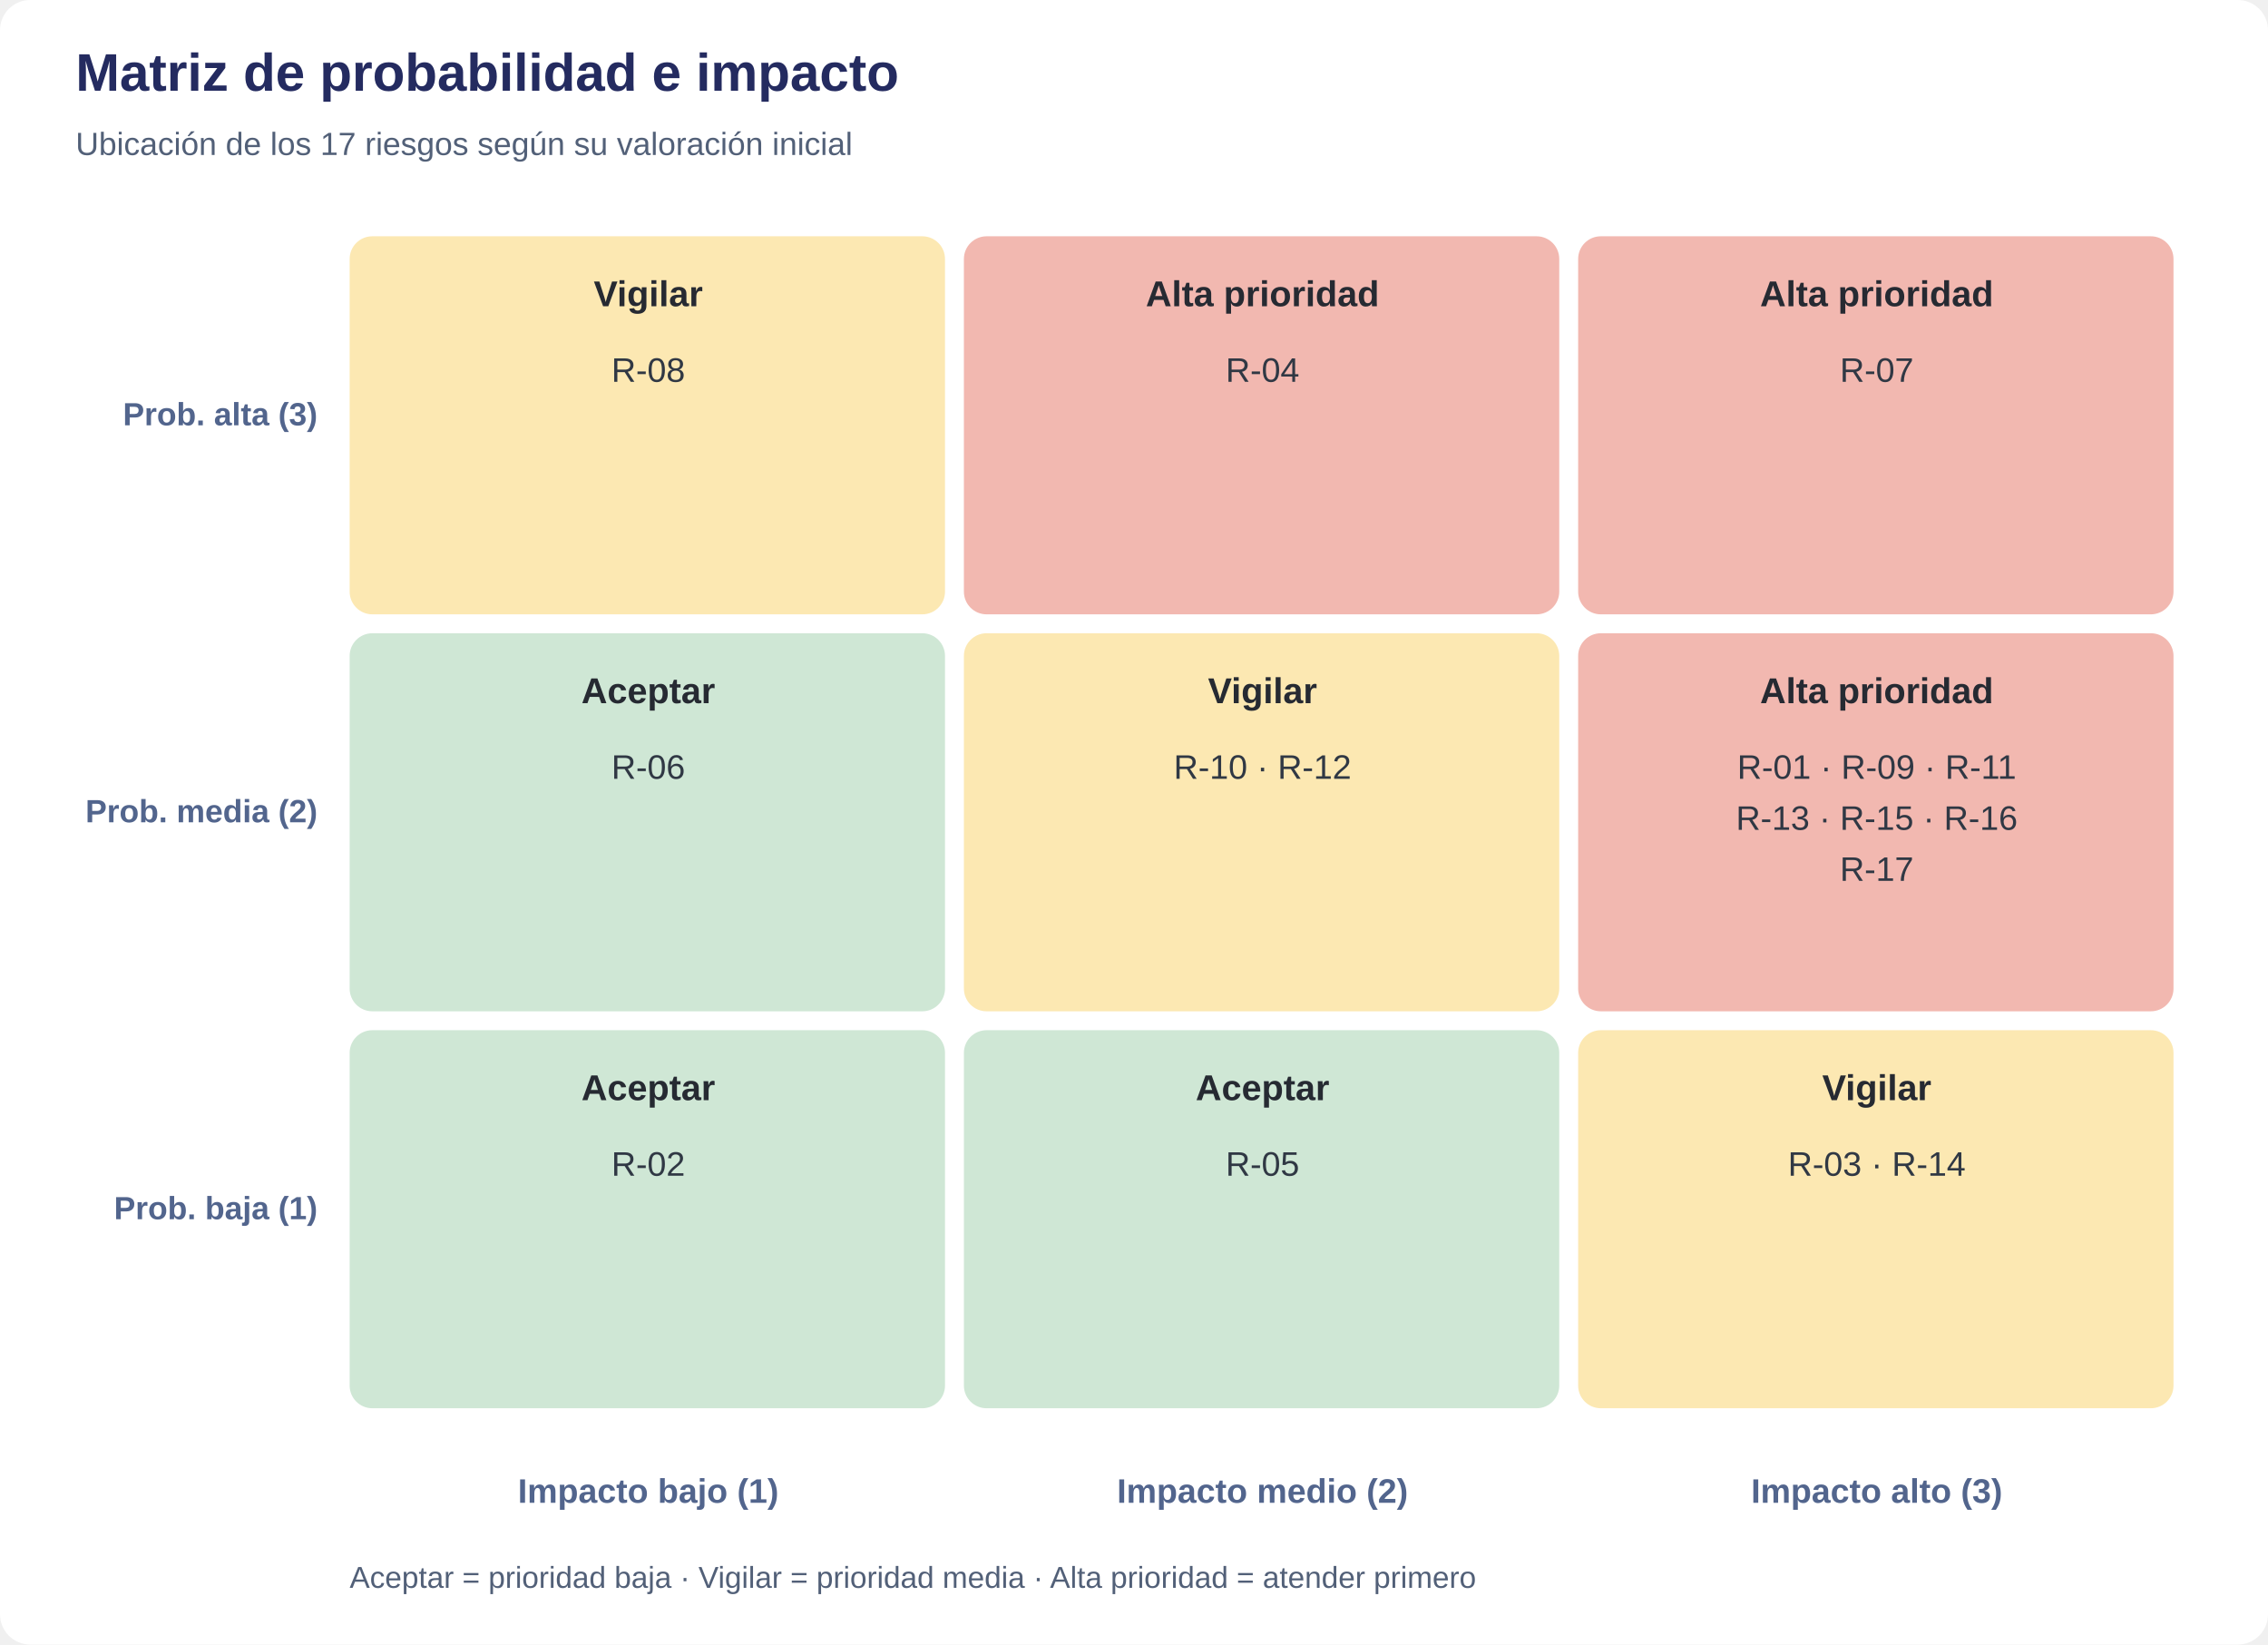
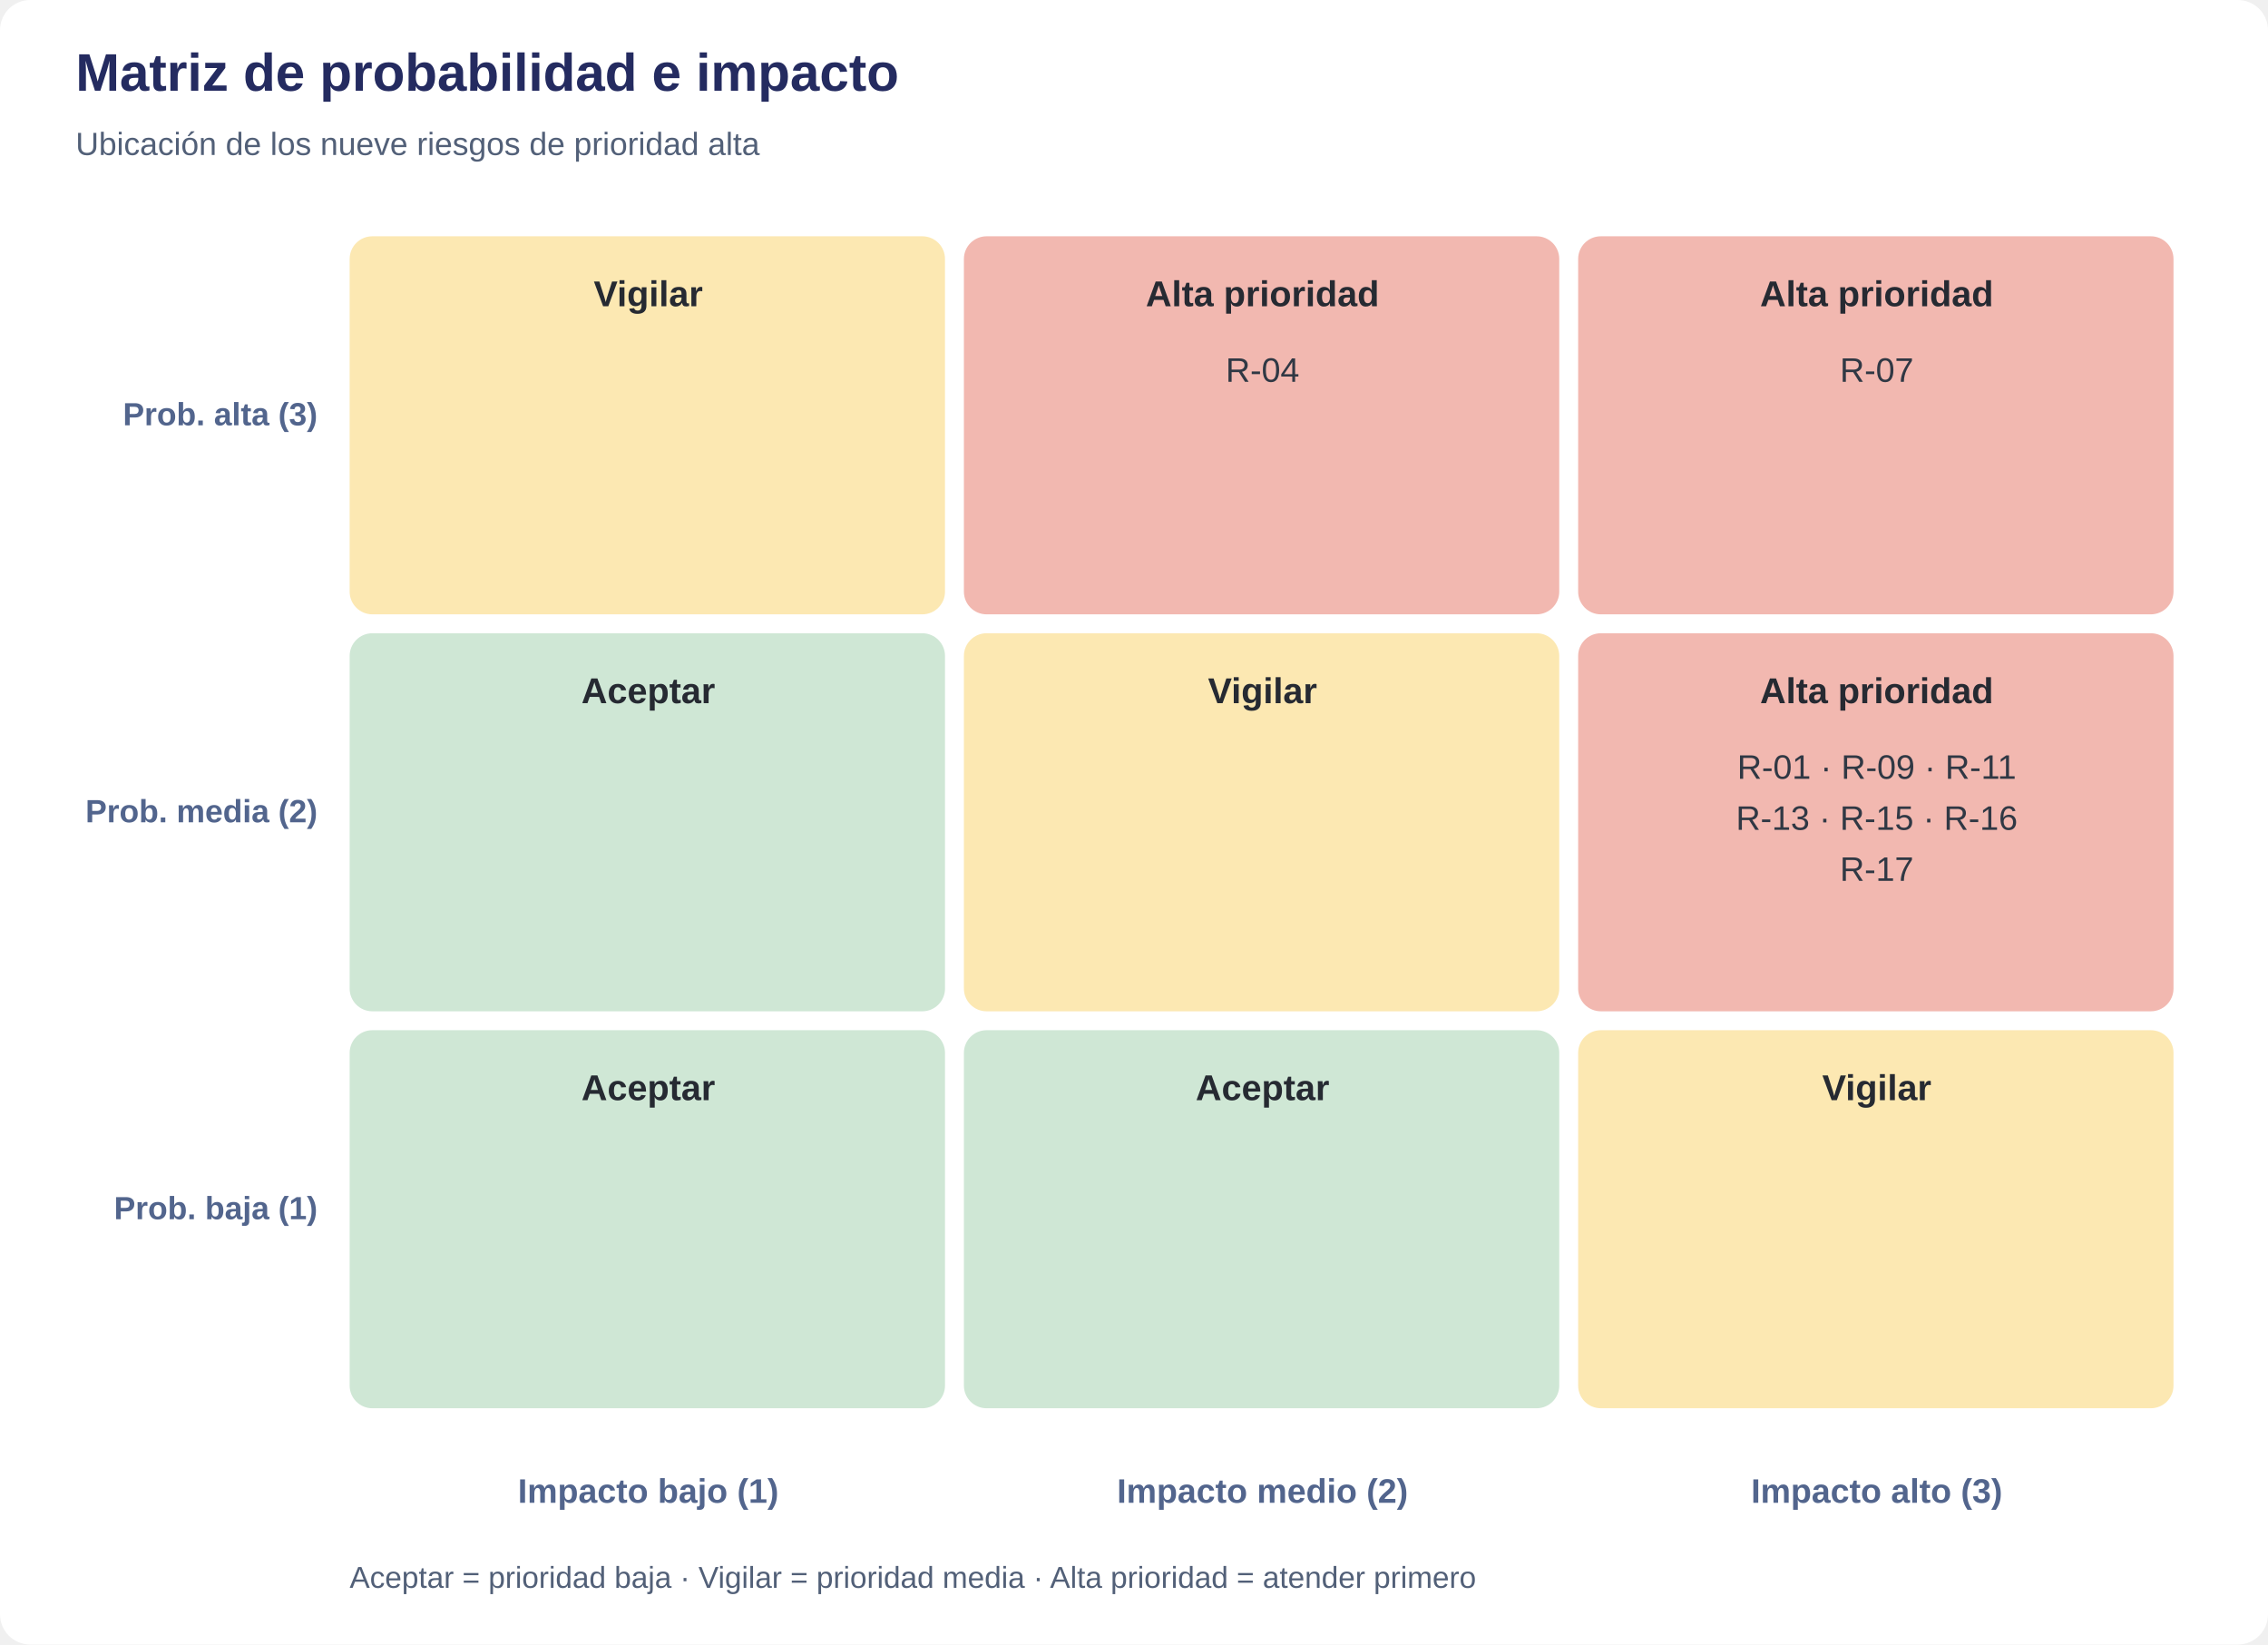
<svg xmlns="http://www.w3.org/2000/svg" width="1200" height="870" viewBox="0 0 1200 870" role="img" aria-labelledby="title desc">
  <rect width="1200" height="870" rx="16" fill="white" />
  <g font-family="Segoe UI, Arial, sans-serif">
    <text x="40" y="48" font-size="28" font-weight="700" fill="#242b60">Matriz de probabilidad e impacto</text>
-     <text x="40" y="82" font-size="17" fill="#526078">Ubicación de los 17 riesgos según su valoración inicial</text>
+     <text x="40" y="82" font-size="17" fill="#526078">Ubicación de los nueve riesgos de prioridad alta</text>
    <text x="168" y="225" text-anchor="end" font-size="17" font-weight="600" fill="#52658d">Prob. alta (3)</text>
    <rect x="185" y="125" width="315" height="200" rx="12" fill="#fce8b2" />
    <text x="343" y="162" text-anchor="middle" font-size="19" font-weight="700" fill="#262a32">Vigilar</text>
    <rect x="510" y="125" width="315" height="200" rx="12" fill="#f2b8b0" />
    <text x="668" y="162" text-anchor="middle" font-size="19" font-weight="700" fill="#262a32">Alta prioridad</text>
    <rect x="835" y="125" width="315" height="200" rx="12" fill="#f2b8b0" />
    <text x="993" y="162" text-anchor="middle" font-size="19" font-weight="700" fill="#262a32">Alta prioridad</text>
    <text x="168" y="435" text-anchor="end" font-size="17" font-weight="600" fill="#52658d">Prob. media (2)</text>
    <rect x="185" y="335" width="315" height="200" rx="12" fill="#cfe7d5" />
    <text x="343" y="372" text-anchor="middle" font-size="19" font-weight="700" fill="#262a32">Aceptar</text>
    <rect x="510" y="335" width="315" height="200" rx="12" fill="#fce8b2" />
    <text x="668" y="372" text-anchor="middle" font-size="19" font-weight="700" fill="#262a32">Vigilar</text>
    <rect x="835" y="335" width="315" height="200" rx="12" fill="#f2b8b0" />
    <text x="993" y="372" text-anchor="middle" font-size="19" font-weight="700" fill="#262a32">Alta prioridad</text>
    <text x="168" y="645" text-anchor="end" font-size="17" font-weight="600" fill="#52658d">Prob. baja (1)</text>
    <rect x="185" y="545" width="315" height="200" rx="12" fill="#cfe7d5" />
    <text x="343" y="582" text-anchor="middle" font-size="19" font-weight="700" fill="#262a32">Aceptar</text>
    <rect x="510" y="545" width="315" height="200" rx="12" fill="#cfe7d5" />
    <text x="668" y="582" text-anchor="middle" font-size="19" font-weight="700" fill="#262a32">Aceptar</text>
    <rect x="835" y="545" width="315" height="200" rx="12" fill="#fce8b2" />
    <text x="993" y="582" text-anchor="middle" font-size="19" font-weight="700" fill="#262a32">Vigilar</text>
    <text x="343" y="795" text-anchor="middle" font-size="18" font-weight="600" fill="#52658d">Impacto bajo (1)</text>
    <text x="668" y="795" text-anchor="middle" font-size="18" font-weight="600" fill="#52658d">Impacto medio (2)</text>
    <text x="993" y="795" text-anchor="middle" font-size="18" font-weight="600" fill="#52658d">Impacto alto (3)</text>
    <text x="185" y="840" font-size="16" fill="#526078">Aceptar = prioridad baja · Vigilar = prioridad media · Alta prioridad = atender primero</text>
-     <text x="343" y="202" text-anchor="middle" font-size="18" fill="#303844">R-08</text>
    <text x="668" y="202" text-anchor="middle" font-size="18" fill="#303844">R-04</text>
    <text x="993" y="202" text-anchor="middle" font-size="18" fill="#303844">R-07</text>
-     <text x="343" y="412" text-anchor="middle" font-size="18" fill="#303844">R-06</text>
-     <text x="668" y="412" text-anchor="middle" font-size="18" fill="#303844">R-10 · R-12</text>
    <text x="993" y="412" text-anchor="middle" font-size="18" fill="#303844">R-01 · R-09 · R-11</text>
    <text x="993" y="439" text-anchor="middle" font-size="18" fill="#303844">R-13 · R-15 · R-16</text>
    <text x="993" y="466" text-anchor="middle" font-size="18" fill="#303844">R-17</text>
-     <text x="343" y="622" text-anchor="middle" font-size="18" fill="#303844">R-02</text>
-     <text x="668" y="622" text-anchor="middle" font-size="18" fill="#303844">R-05</text>
-     <text x="993" y="622" text-anchor="middle" font-size="18" fill="#303844">R-03 · R-14</text>
  </g>
</svg>
